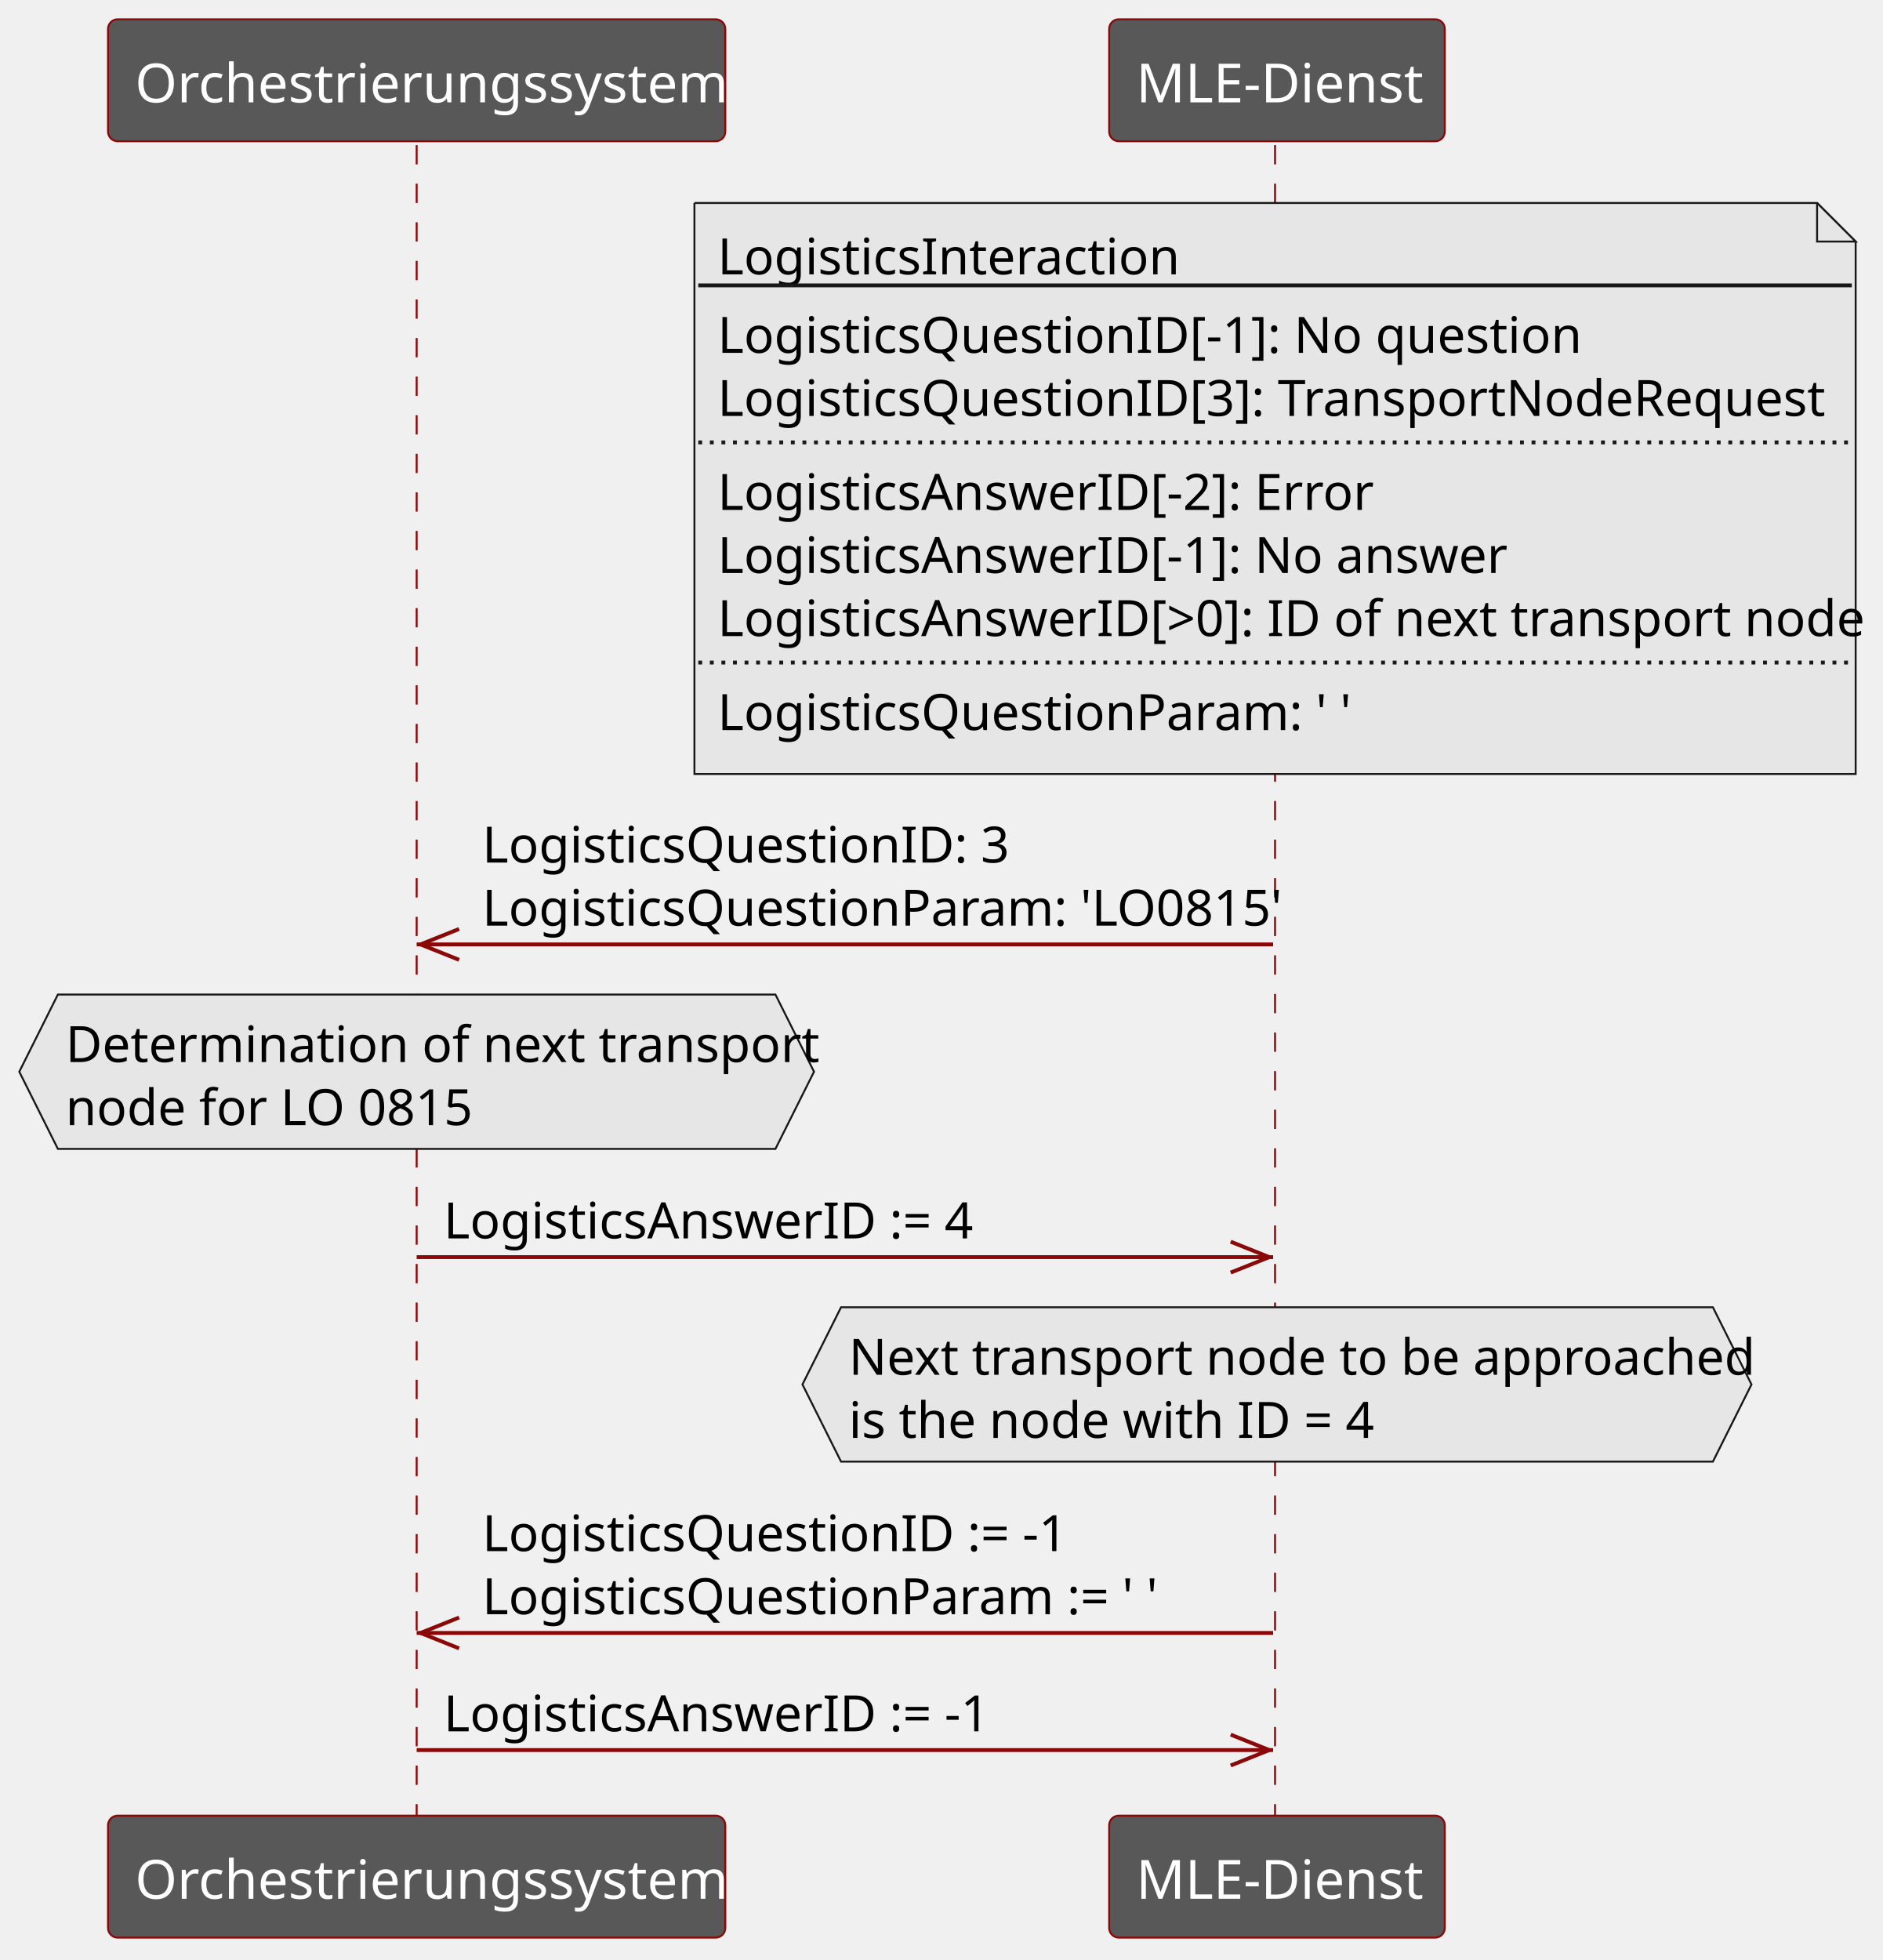
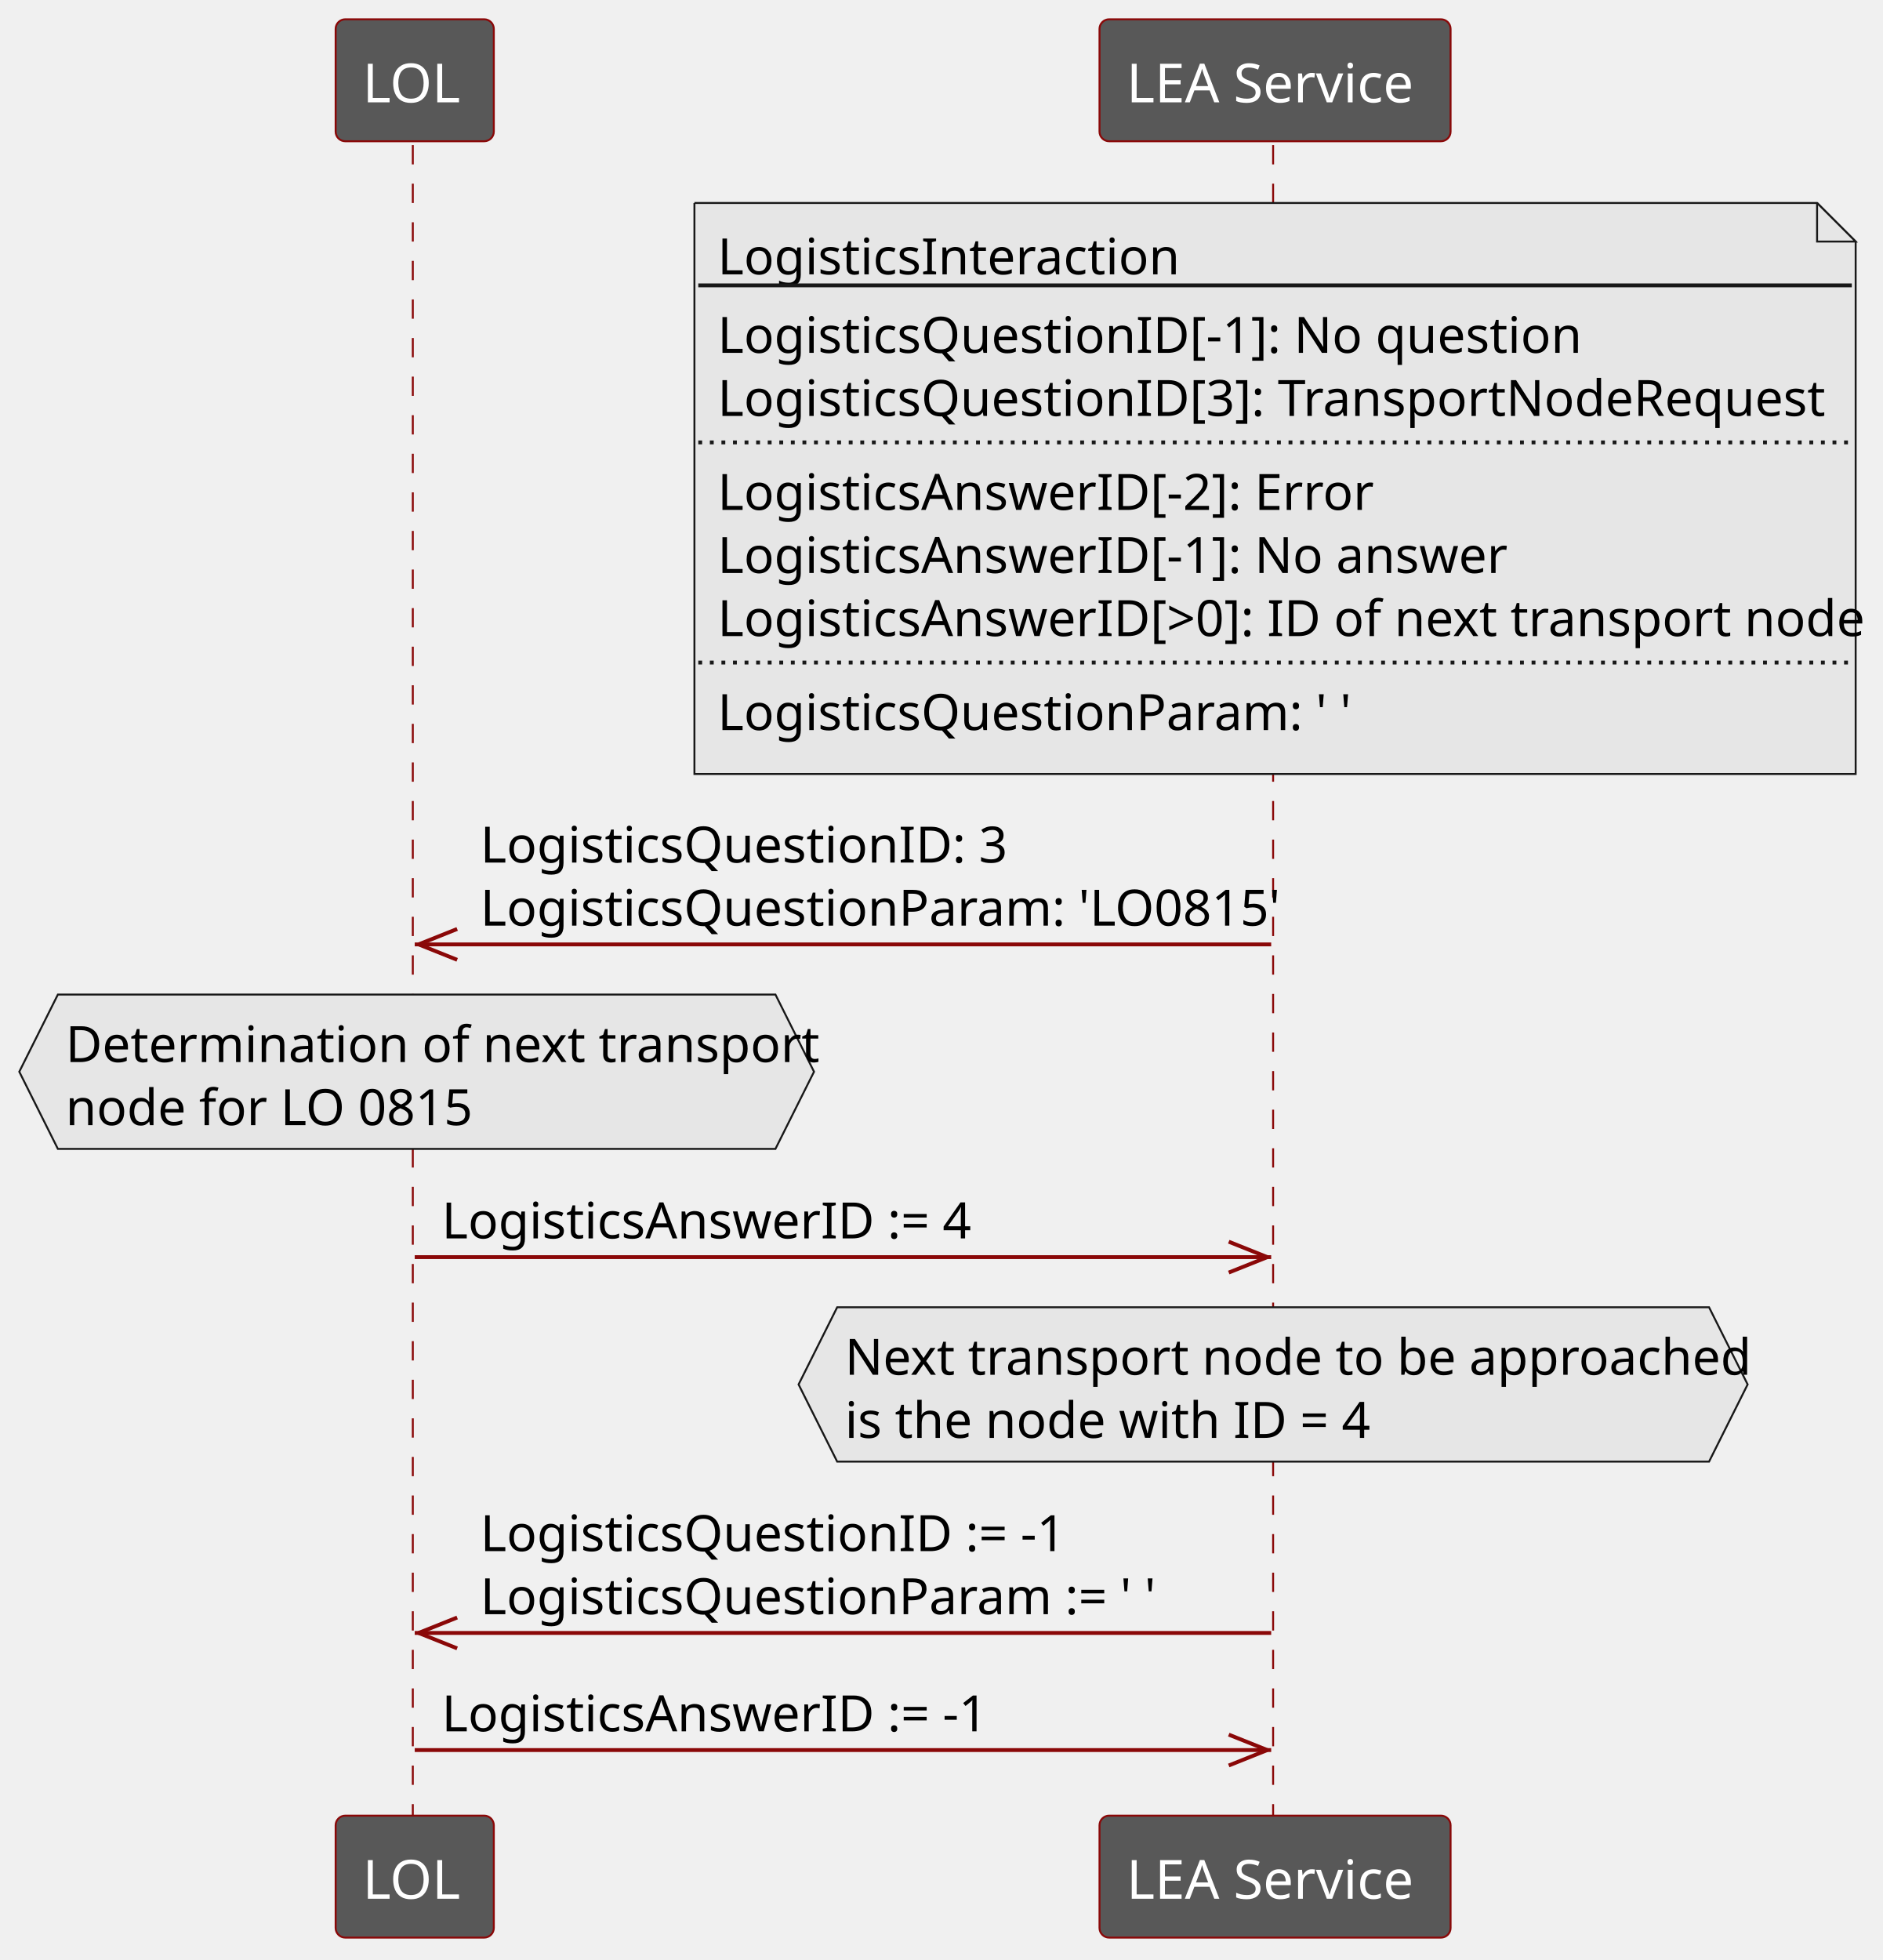
<svg xmlns="http://www.w3.org/2000/svg" contentStyleType="text/css" height="508px" preserveAspectRatio="none" style="width:488px;height:508px;background:#FFFFFF;" version="1.1" viewBox="0 0 488 508" width="488px" zoomAndPan="magnify">
  <defs />
  <g>
-     <line style="stroke:#8A0808;stroke-width:0.5;stroke-dasharray:5.0,5.0;" x1="108" x2="108" y1="37.609" y2="471.586" />
-     <line style="stroke:#8A0808;stroke-width:0.5;stroke-dasharray:5.0,5.0;" x1="330.5" x2="330.5" y1="37.609" y2="471.586" />
-     <rect fill="#585858" height="31.609" rx="2.5" ry="2.5" style="stroke:#8A0808;stroke-width:0.5;" width="160" x="28" y="5" />
-     <text fill="#FFFFFF" font-family="sans-serif" font-size="14" lengthAdjust="spacing" textLength="146" x="35" y="26.533">Orchestrierungssystem</text>
-     <rect fill="#585858" height="31.609" rx="2.5" ry="2.5" style="stroke:#8A0808;stroke-width:0.5;" width="160" x="28" y="470.586" />
-     <text fill="#FFFFFF" font-family="sans-serif" font-size="14" lengthAdjust="spacing" textLength="146" x="35" y="492.119">Orchestrierungssystem</text>
-     <rect fill="#585858" height="31.609" rx="2.5" ry="2.5" style="stroke:#8A0808;stroke-width:0.5;" width="87" x="287.5" y="5" />
-     <text fill="#FFFFFF" font-family="sans-serif" font-size="14" lengthAdjust="spacing" textLength="73" x="294.5" y="26.533">MLE-Dienst</text>
-     <rect fill="#585858" height="31.609" rx="2.5" ry="2.5" style="stroke:#8A0808;stroke-width:0.5;" width="87" x="287.5" y="470.586" />
-     <text fill="#FFFFFF" font-family="sans-serif" font-size="14" lengthAdjust="spacing" textLength="73" x="294.5" y="492.119">MLE-Dienst</text>
+     <line style="stroke:#8A0808;stroke-width:0.5;stroke-dasharray:5.0,5.0;" x1="107" x2="107" y1="37.609" y2="471.586" />
+     <line style="stroke:#8A0808;stroke-width:0.5;stroke-dasharray:5.0,5.0;" x1="330" x2="330" y1="37.609" y2="471.586" />
+     <rect fill="#585858" height="31.609" rx="2.5" ry="2.5" style="stroke:#8A0808;stroke-width:0.5;" width="41" x="87" y="5" />
+     <text fill="#FFFFFF" font-family="sans-serif" font-size="14" lengthAdjust="spacing" textLength="27" x="94" y="26.533">LOL</text>
+     <rect fill="#585858" height="31.609" rx="2.5" ry="2.5" style="stroke:#8A0808;stroke-width:0.5;" width="41" x="87" y="470.586" />
+     <text fill="#FFFFFF" font-family="sans-serif" font-size="14" lengthAdjust="spacing" textLength="27" x="94" y="492.119">LOL</text>
+     <rect fill="#585858" height="31.609" rx="2.5" ry="2.5" style="stroke:#8A0808;stroke-width:0.5;" width="91" x="285" y="5" />
+     <text fill="#FFFFFF" font-family="sans-serif" font-size="14" lengthAdjust="spacing" textLength="77" x="292" y="26.533">LEA Service</text>
+     <rect fill="#585858" height="31.609" rx="2.5" ry="2.5" style="stroke:#8A0808;stroke-width:0.5;" width="91" x="285" y="470.586" />
+     <text fill="#FFFFFF" font-family="sans-serif" font-size="14" lengthAdjust="spacing" textLength="77" x="292" y="492.119">LEA Service</text>
    <path d="M180,52.609 L180,200.609 L481,200.609 L481,62.609 L471,52.609 L180,52.609 " fill="#E6E6E6" style="stroke:#181818;stroke-width:0.5;" />
    <path d="M471,52.609 L471,62.609 L481,62.609 L471,52.609 " fill="#E6E6E6" style="stroke:#181818;stroke-width:0.5;" />
    <text fill="#000000" font-family="sans-serif" font-size="13" lengthAdjust="spacing" textLength="112" x="186" y="71.105">LogisticsInteraction</text>
    <line style="stroke:#181818;stroke-width:1.0;" x1="181" x2="480" y1="73.961" y2="73.961" />
    <text fill="#000000" font-family="sans-serif" font-size="13" lengthAdjust="spacing" textLength="212" x="186" y="91.456">LogisticsQuestionID[-1]: No question</text>
    <text fill="#000000" font-family="sans-serif" font-size="13" lengthAdjust="spacing" textLength="271" x="186" y="107.808">LogisticsQuestionID[3]: TransportNodeRequest</text>
    <line style="stroke:#181818;stroke-width:1.0;stroke-dasharray:1.0,2.0;" x1="181" x2="480" y1="114.664" y2="114.664" />
    <text fill="#000000" font-family="sans-serif" font-size="13" lengthAdjust="spacing" textLength="162" x="186" y="132.159">LogisticsAnswerID[-2]: Error</text>
    <text fill="#000000" font-family="sans-serif" font-size="13" lengthAdjust="spacing" textLength="195" x="186" y="148.511">LogisticsAnswerID[-1]: No answer</text>
    <text fill="#000000" font-family="sans-serif" font-size="13" lengthAdjust="spacing" textLength="280" x="186" y="164.862">LogisticsAnswerID[&gt;0]: ID of next transport node</text>
    <line style="stroke:#181818;stroke-width:1.0;stroke-dasharray:1.0,2.0;" x1="181" x2="480" y1="171.719" y2="171.719" />
    <text fill="#000000" font-family="sans-serif" font-size="13" lengthAdjust="spacing" textLength="158" x="186" y="189.214">LogisticsQuestionParam: ' '</text>
-     <line style="stroke:#8A0808;stroke-width:1.0;" x1="109" x2="119" y1="244.773" y2="240.773" />
-     <line style="stroke:#8A0808;stroke-width:1.0;" x1="109" x2="119" y1="244.773" y2="248.773" />
-     <line style="stroke:#8A0808;stroke-width:1.0;" x1="108" x2="330" y1="244.773" y2="244.773" />
-     <text fill="#000000" font-family="sans-serif" font-size="13" lengthAdjust="spacing" textLength="131" x="125" y="223.565">LogisticsQuestionID: 3</text>
-     <text fill="#000000" font-family="sans-serif" font-size="13" lengthAdjust="spacing" textLength="199" x="125" y="239.917">LogisticsQuestionParam: 'LO0815'</text>
+     <line style="stroke:#8A0808;stroke-width:1.0;" x1="108.5" x2="118.5" y1="244.773" y2="240.773" />
+     <line style="stroke:#8A0808;stroke-width:1.0;" x1="108.5" x2="118.5" y1="244.773" y2="248.773" />
+     <line style="stroke:#8A0808;stroke-width:1.0;" x1="107.5" x2="329.5" y1="244.773" y2="244.773" />
+     <text fill="#000000" font-family="sans-serif" font-size="13" lengthAdjust="spacing" textLength="131" x="124.5" y="223.565">LogisticsQuestionID: 3</text>
+     <text fill="#000000" font-family="sans-serif" font-size="13" lengthAdjust="spacing" textLength="199" x="124.5" y="239.917">LogisticsQuestionParam: 'LO0815'</text>
    <polygon fill="#E6E6E6" points="15,257.773,201,257.773,211,277.773,201,297.773,15,297.773,5,277.773,15,257.773" style="stroke:#181818;stroke-width:0.5;" />
    <text fill="#000000" font-family="sans-serif" font-size="13" lengthAdjust="spacing" textLength="178" x="17" y="275.269">Determination of next transport</text>
    <text fill="#000000" font-family="sans-serif" font-size="13" lengthAdjust="spacing" textLength="99" x="17" y="291.62">node for LO 0815</text>
-     <line style="stroke:#8A0808;stroke-width:1.0;" x1="329" x2="319" y1="325.828" y2="321.828" />
-     <line style="stroke:#8A0808;stroke-width:1.0;" x1="329" x2="319" y1="325.828" y2="329.828" />
-     <line style="stroke:#8A0808;stroke-width:1.0;" x1="108" x2="330" y1="325.828" y2="325.828" />
-     <text fill="#000000" font-family="sans-serif" font-size="13" lengthAdjust="spacing" textLength="134" x="115" y="320.972">LogisticsAnswerID := 4</text>
-     <polygon fill="#E6E6E6" points="218,338.828,444,338.828,454,358.828,444,378.828,218,378.828,208,358.828,218,338.828" style="stroke:#181818;stroke-width:0.5;" />
-     <text fill="#000000" font-family="sans-serif" font-size="13" lengthAdjust="spacing" textLength="218" x="220" y="356.323">Next transport node to be approached</text>
-     <text fill="#000000" font-family="sans-serif" font-size="13" lengthAdjust="spacing" textLength="130" x="220" y="372.675">is the node with ID = 4</text>
-     <line style="stroke:#8A0808;stroke-width:1.0;" x1="109" x2="119" y1="423.234" y2="419.234" />
-     <line style="stroke:#8A0808;stroke-width:1.0;" x1="109" x2="119" y1="423.234" y2="427.234" />
-     <line style="stroke:#8A0808;stroke-width:1.0;" x1="108" x2="330" y1="423.234" y2="423.234" />
-     <text fill="#000000" font-family="sans-serif" font-size="13" lengthAdjust="spacing" textLength="147" x="125" y="402.026">LogisticsQuestionID := -1</text>
-     <text fill="#000000" font-family="sans-serif" font-size="13" lengthAdjust="spacing" textLength="170" x="125" y="418.378">LogisticsQuestionParam := ' '</text>
-     <line style="stroke:#8A0808;stroke-width:1.0;" x1="329" x2="319" y1="453.586" y2="449.586" />
-     <line style="stroke:#8A0808;stroke-width:1.0;" x1="329" x2="319" y1="453.586" y2="457.586" />
-     <line style="stroke:#8A0808;stroke-width:1.0;" x1="108" x2="330" y1="453.586" y2="453.586" />
-     <text fill="#000000" font-family="sans-serif" font-size="13" lengthAdjust="spacing" textLength="138" x="115" y="448.729">LogisticsAnswerID := -1</text>
+     <line style="stroke:#8A0808;stroke-width:1.0;" x1="328.5" x2="318.5" y1="325.828" y2="321.828" />
+     <line style="stroke:#8A0808;stroke-width:1.0;" x1="328.5" x2="318.5" y1="325.828" y2="329.828" />
+     <line style="stroke:#8A0808;stroke-width:1.0;" x1="107.5" x2="329.5" y1="325.828" y2="325.828" />
+     <text fill="#000000" font-family="sans-serif" font-size="13" lengthAdjust="spacing" textLength="134" x="114.5" y="320.972">LogisticsAnswerID := 4</text>
+     <polygon fill="#E6E6E6" points="217,338.828,443,338.828,453,358.828,443,378.828,217,378.828,207,358.828,217,338.828" style="stroke:#181818;stroke-width:0.5;" />
+     <text fill="#000000" font-family="sans-serif" font-size="13" lengthAdjust="spacing" textLength="218" x="219" y="356.323">Next transport node to be approached</text>
+     <text fill="#000000" font-family="sans-serif" font-size="13" lengthAdjust="spacing" textLength="130" x="219" y="372.675">is the node with ID = 4</text>
+     <line style="stroke:#8A0808;stroke-width:1.0;" x1="108.5" x2="118.5" y1="423.234" y2="419.234" />
+     <line style="stroke:#8A0808;stroke-width:1.0;" x1="108.5" x2="118.5" y1="423.234" y2="427.234" />
+     <line style="stroke:#8A0808;stroke-width:1.0;" x1="107.5" x2="329.5" y1="423.234" y2="423.234" />
+     <text fill="#000000" font-family="sans-serif" font-size="13" lengthAdjust="spacing" textLength="147" x="124.5" y="402.026">LogisticsQuestionID := -1</text>
+     <text fill="#000000" font-family="sans-serif" font-size="13" lengthAdjust="spacing" textLength="170" x="124.5" y="418.378">LogisticsQuestionParam := ' '</text>
+     <line style="stroke:#8A0808;stroke-width:1.0;" x1="328.5" x2="318.5" y1="453.586" y2="449.586" />
+     <line style="stroke:#8A0808;stroke-width:1.0;" x1="328.5" x2="318.5" y1="453.586" y2="457.586" />
+     <line style="stroke:#8A0808;stroke-width:1.0;" x1="107.5" x2="329.5" y1="453.586" y2="453.586" />
+     <text fill="#000000" font-family="sans-serif" font-size="13" lengthAdjust="spacing" textLength="138" x="114.5" y="448.729">LogisticsAnswerID := -1</text>
  </g>
</svg>
